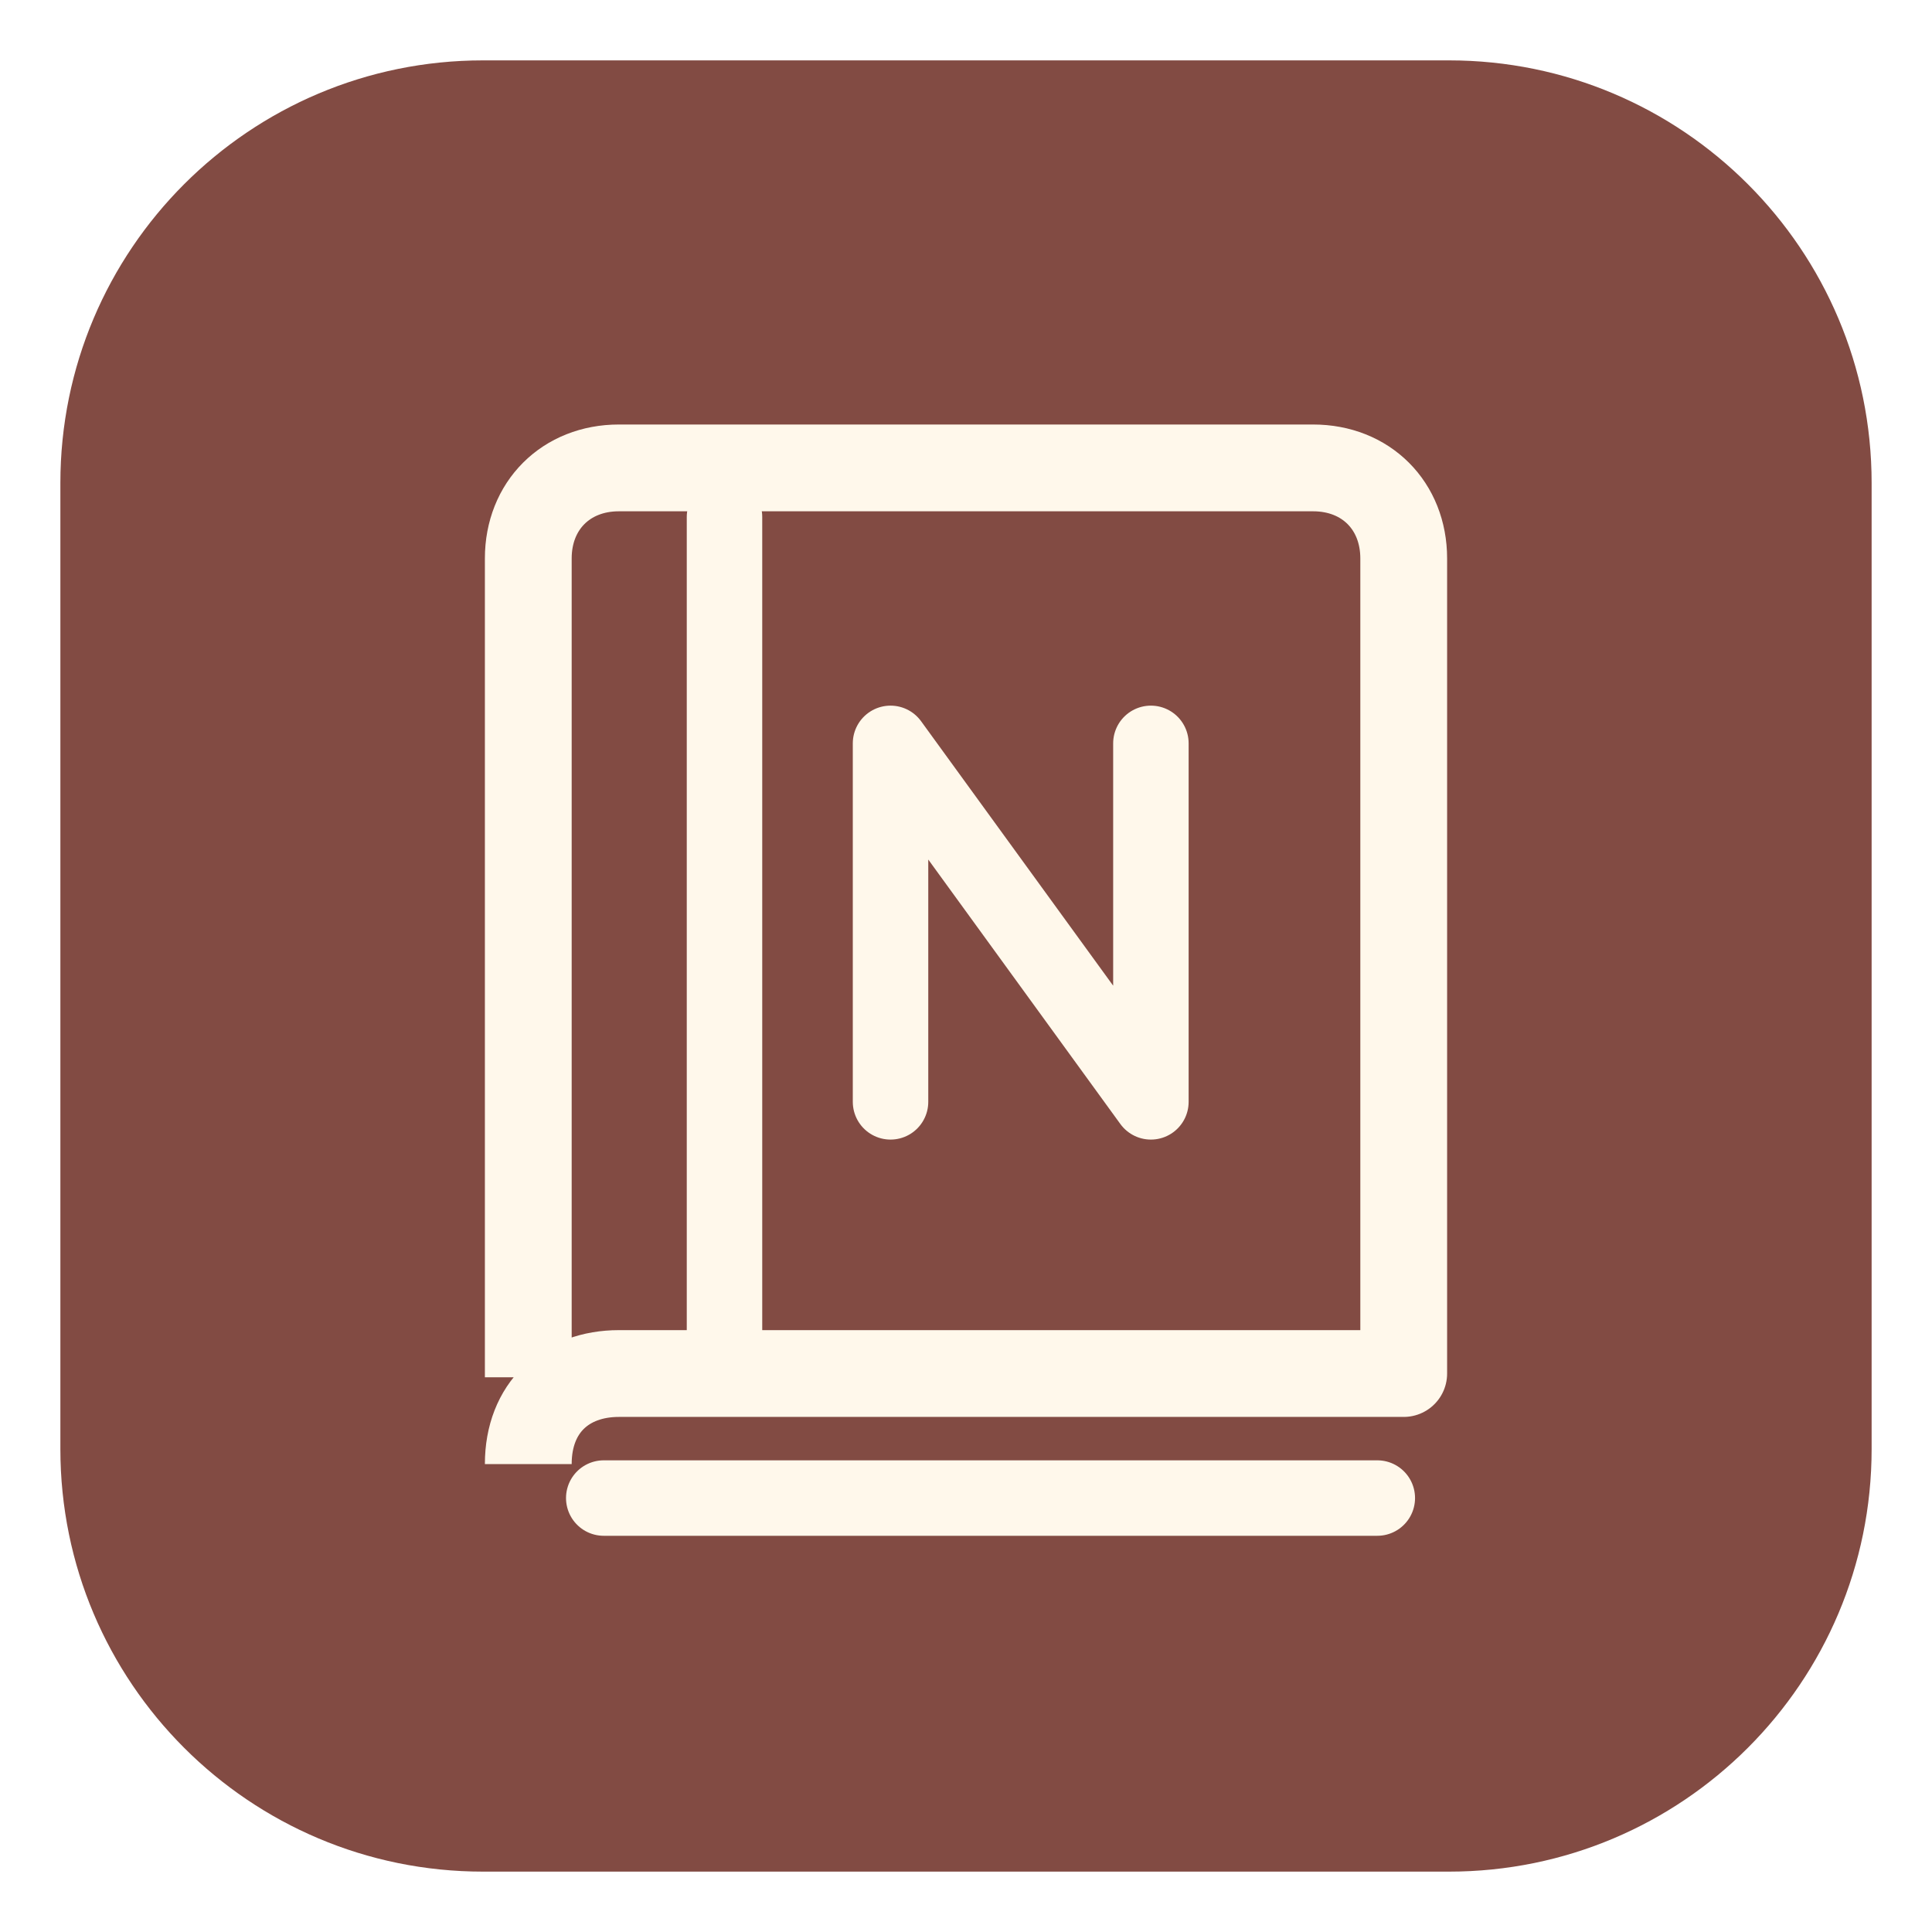
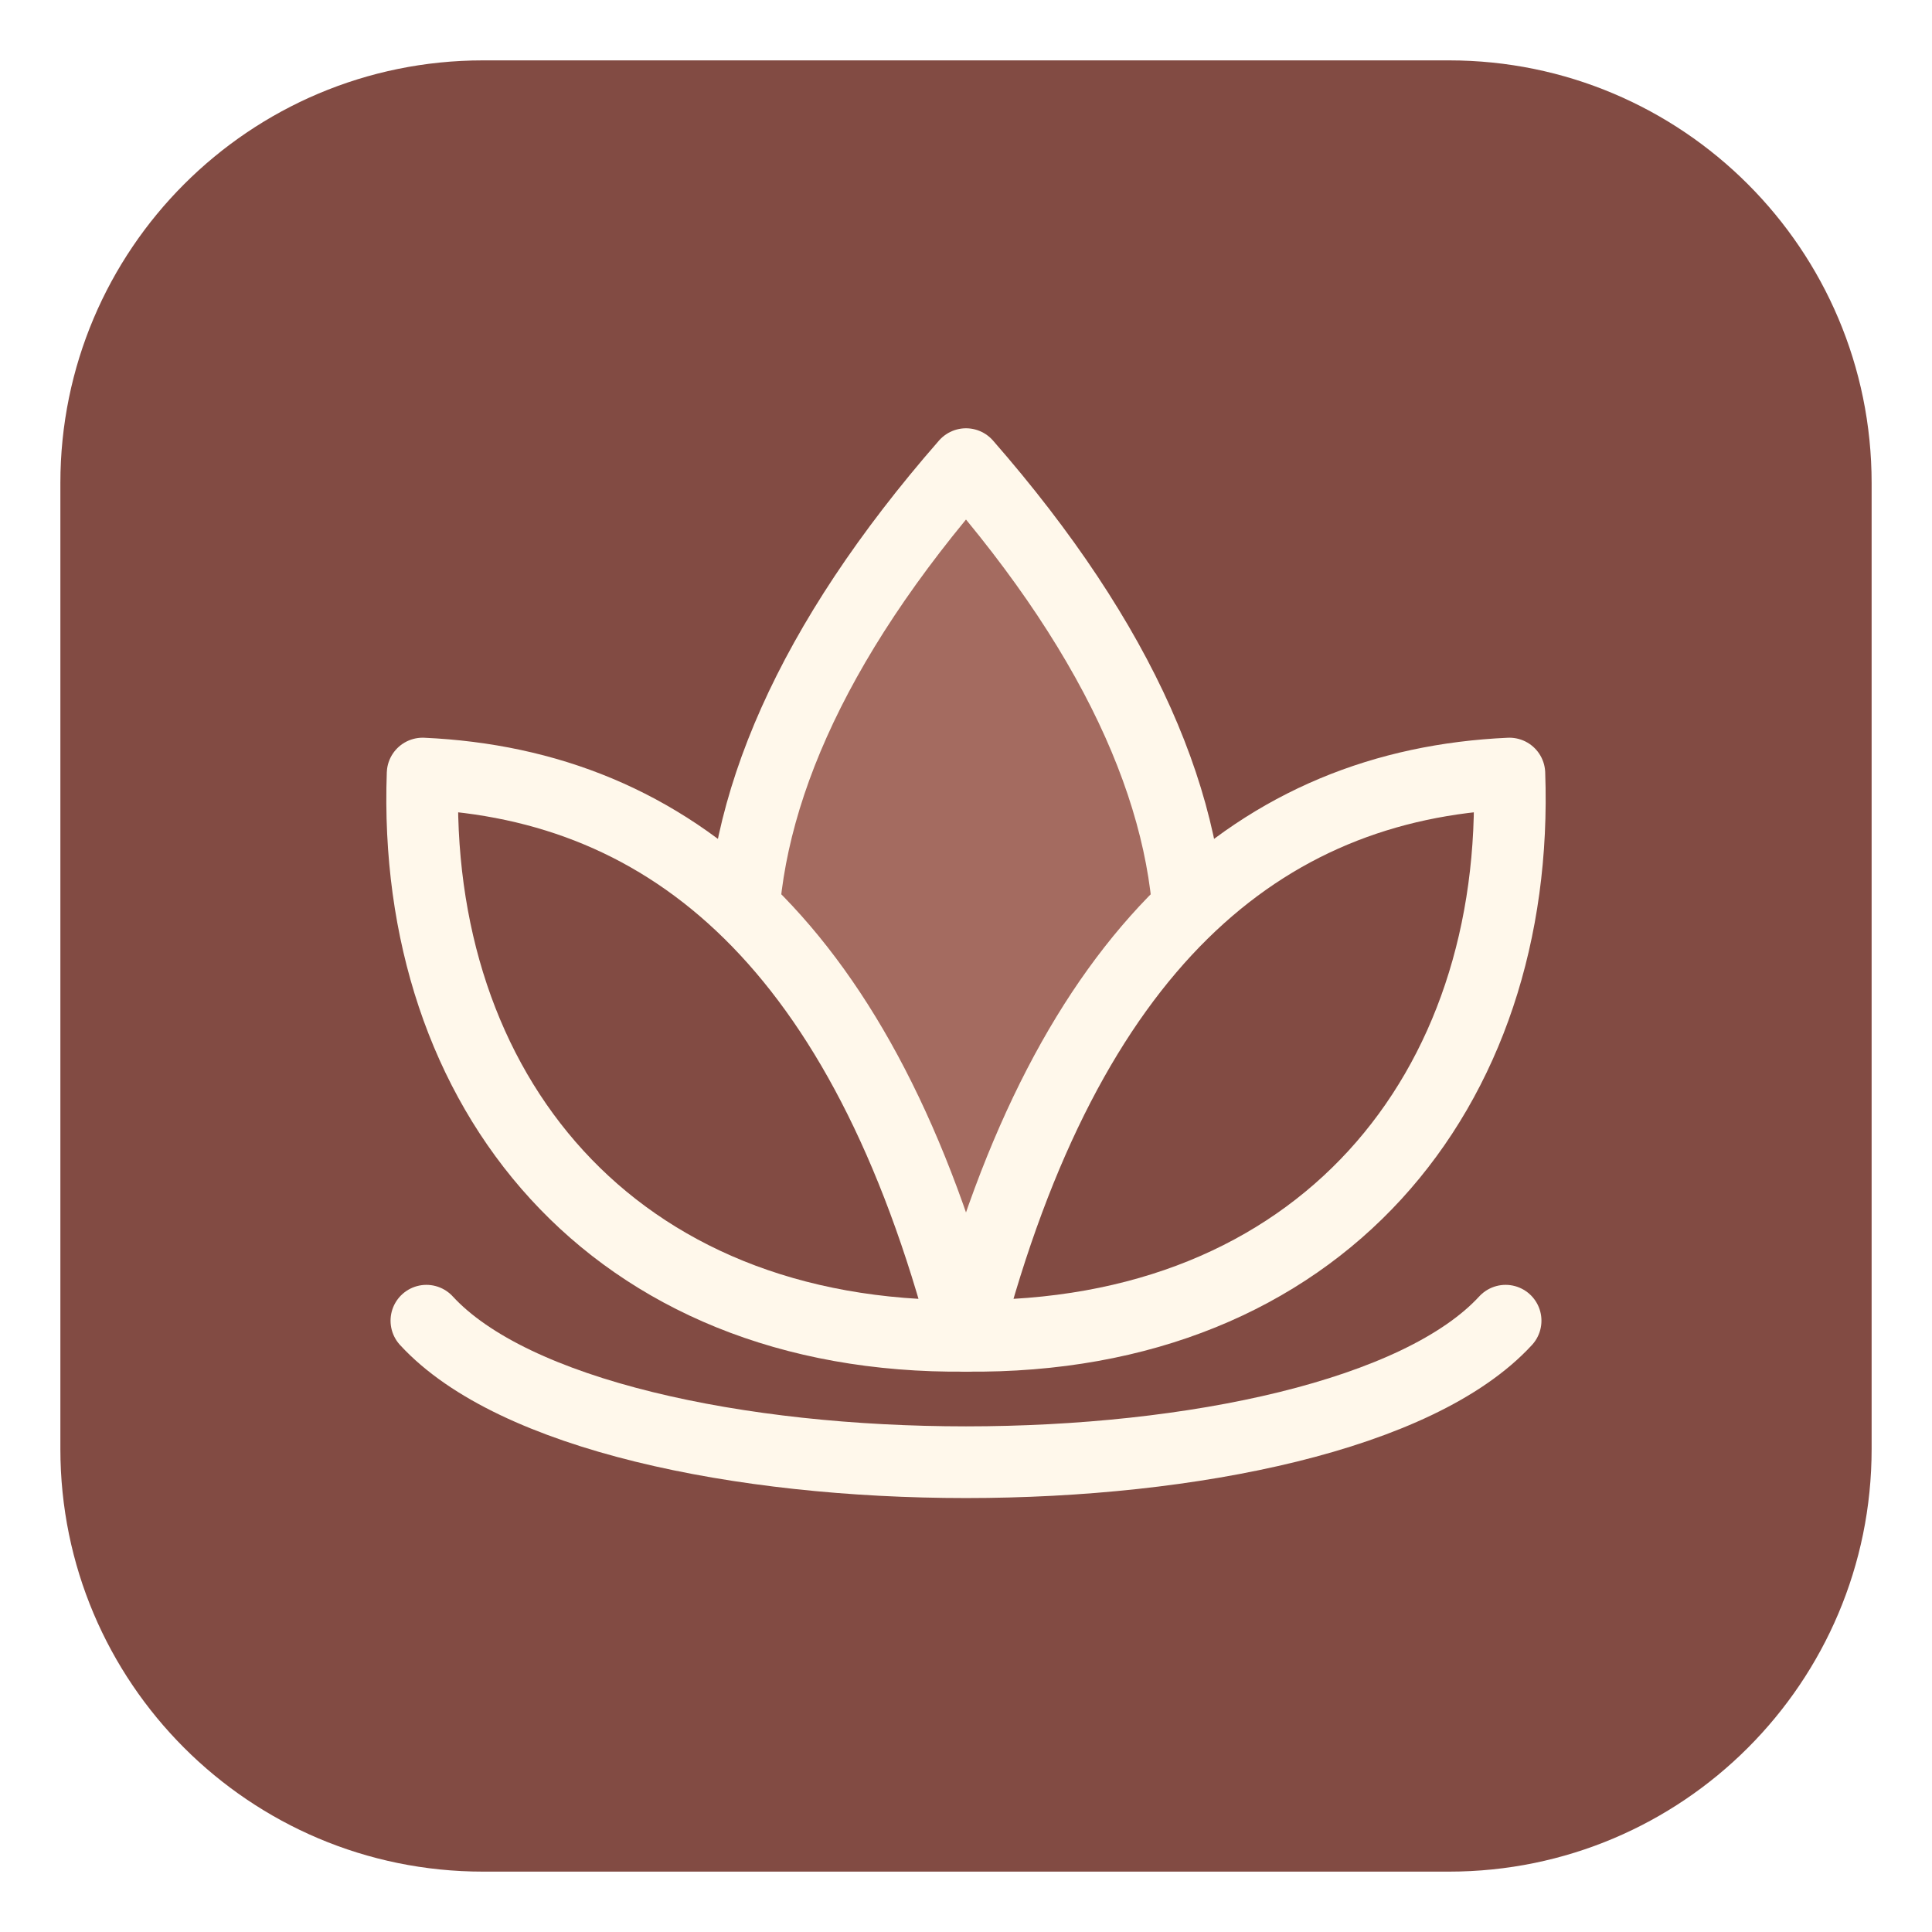
<svg xmlns="http://www.w3.org/2000/svg" width="512" height="512" viewBox="0 0 512 512">
  <rect x="16" y="16" width="480" height="480" rx="112" fill="#824b43" />
-   <path d="M140 365V148c0-14 10-24 24-24h184c14 0 24 10 24 24v216H164c-14 0-24 9-24 24" fill="none" stroke="#fff8eb" stroke-width="23" stroke-linejoin="round" />
-   <path d="M192 137v216M236 292V197l69 95v-95" fill="none" stroke="#fff8eb" stroke-width="20" stroke-linecap="round" stroke-linejoin="round" />
-   <path d="M160 397h205" stroke="#fff8eb" stroke-width="20" stroke-linecap="round" />
+   <g fill="none" stroke="#fff8eb" stroke-width="19" stroke-linecap="round" stroke-linejoin="round">
+     <path d="M256 354C181 299 173 218 256 123C339 218 331 299 256 354Z" fill="#a46b60" />
+     <path d="M256 354C162 355 109 289 112 205C178 208 229 251 256 354Z" fill="#824b43" />
+     <path d="M256 354C350 355 403 289 400 205C334 208 283 251 256 354Z" fill="#824b43" />
+     <path d="M113 350C159 400 353 400 399 350" />
+   </g>
</svg>
